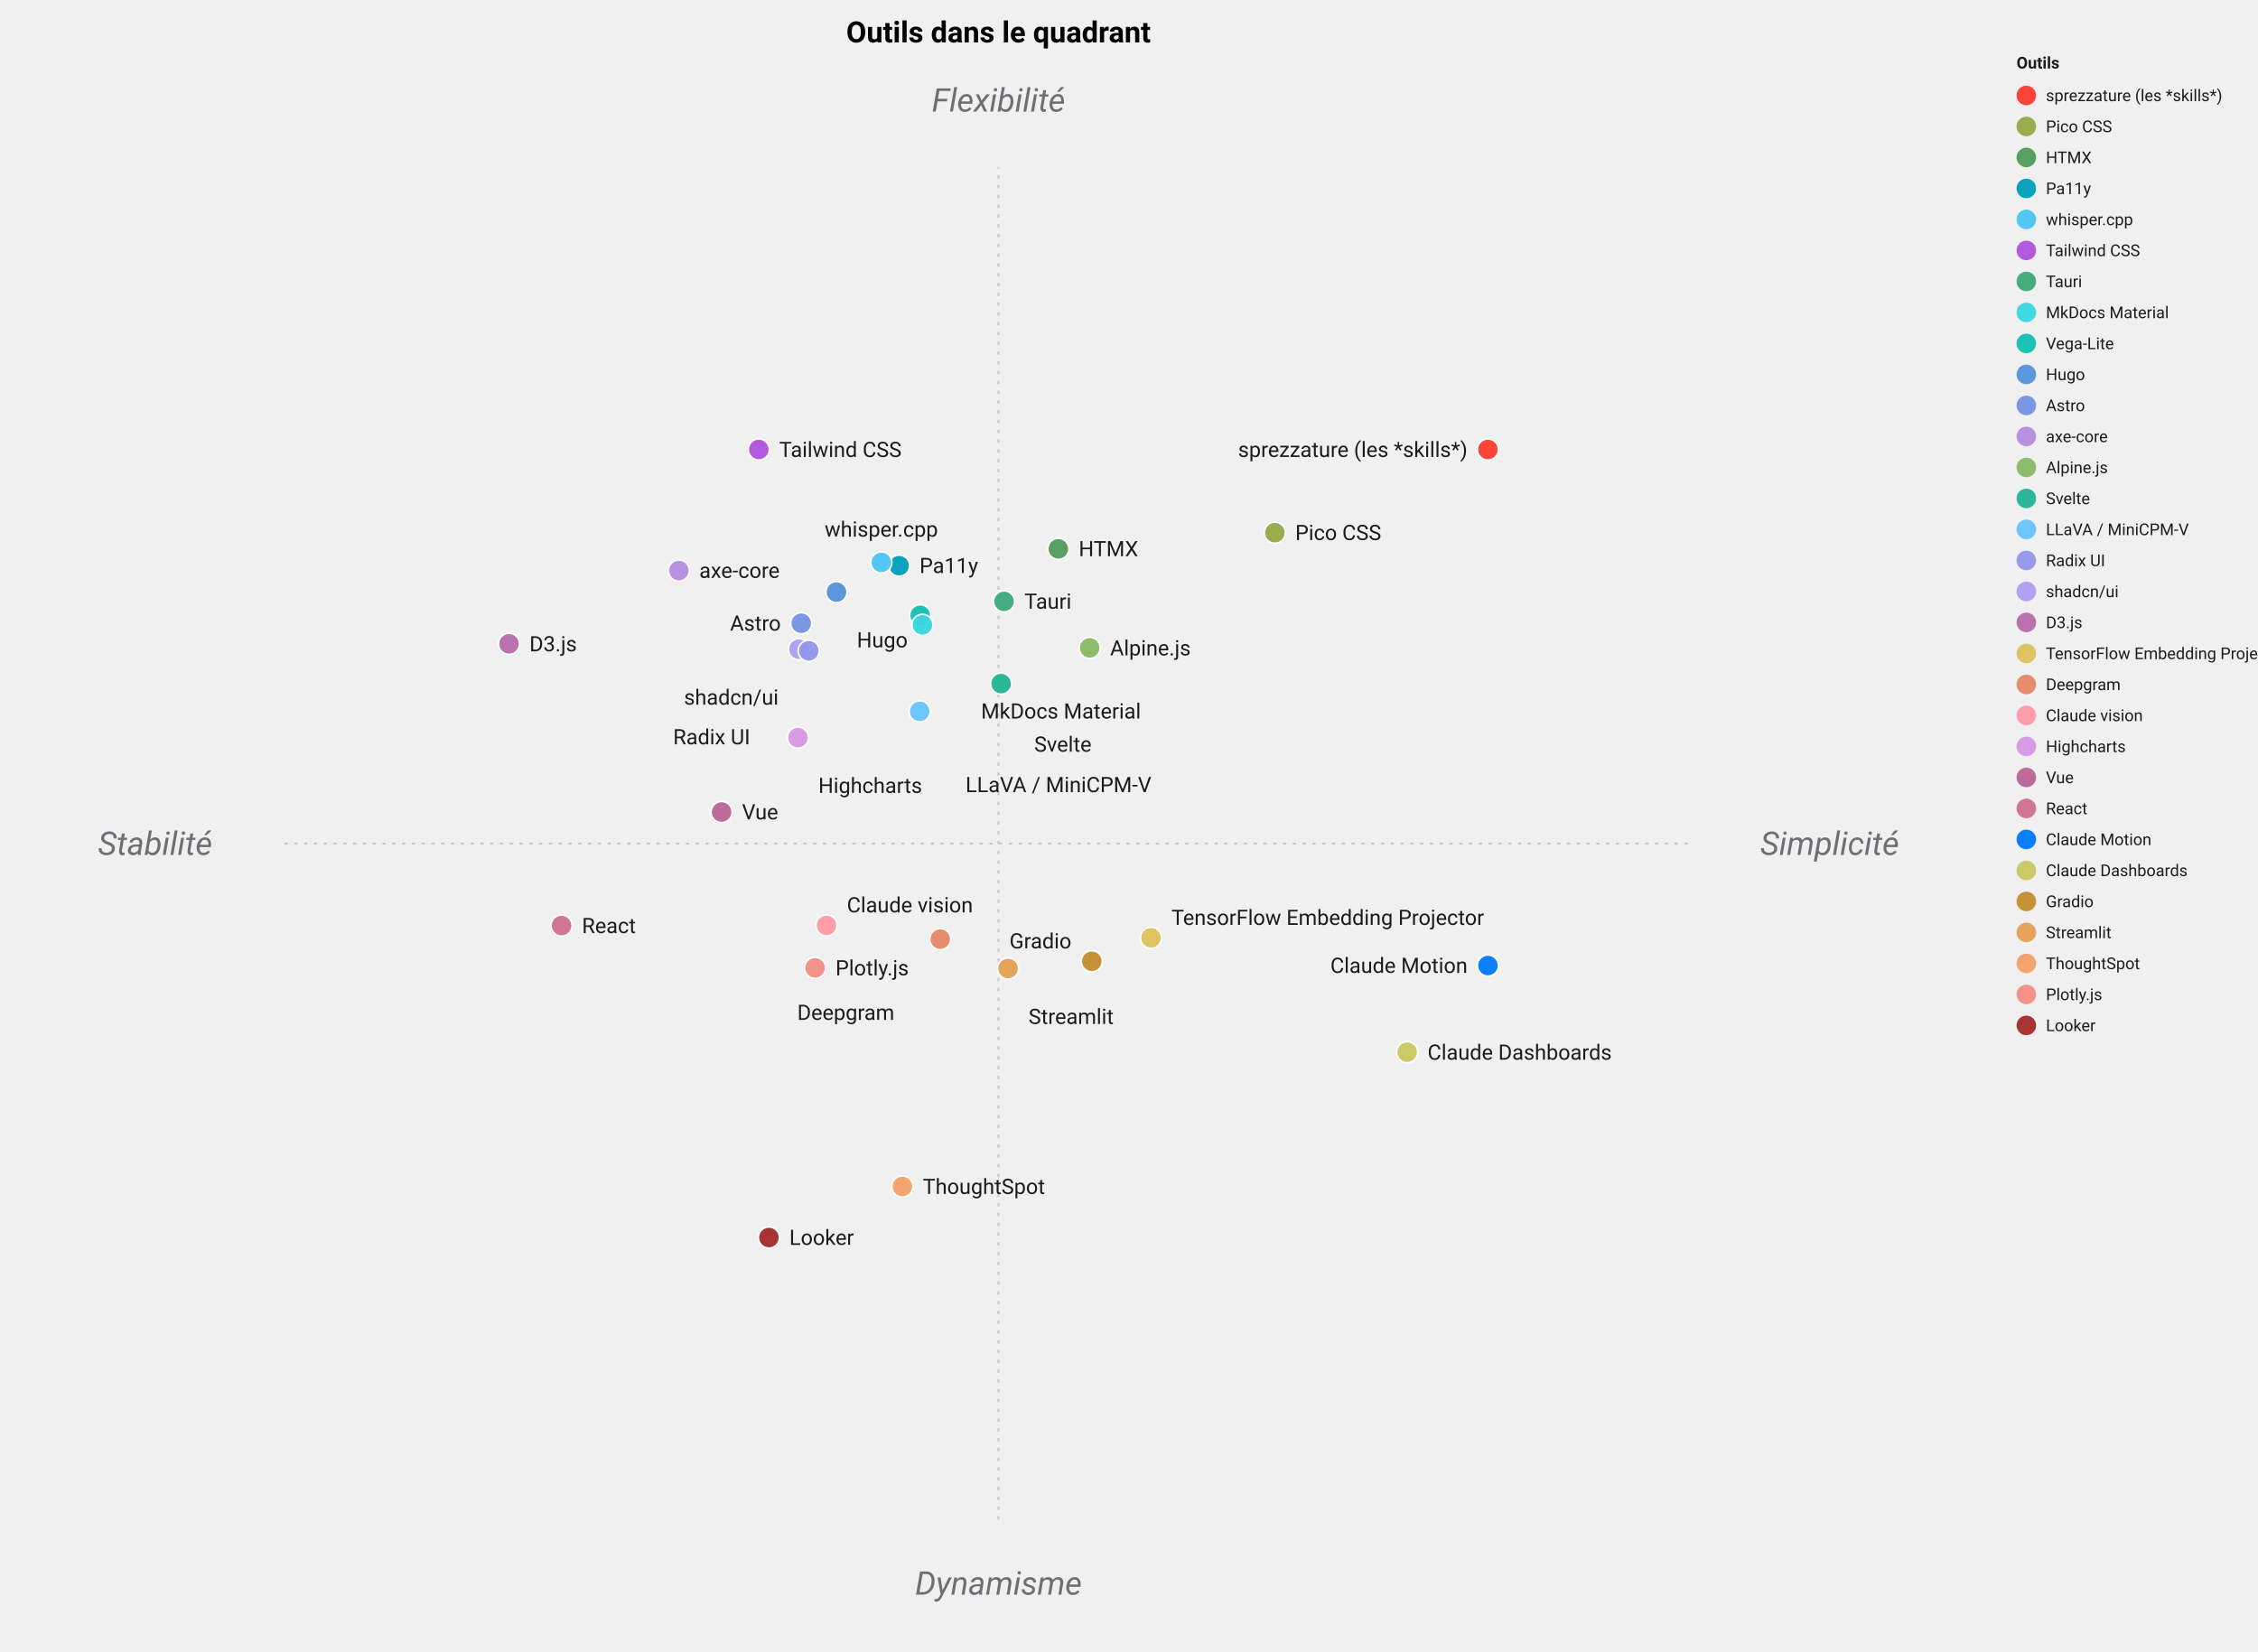
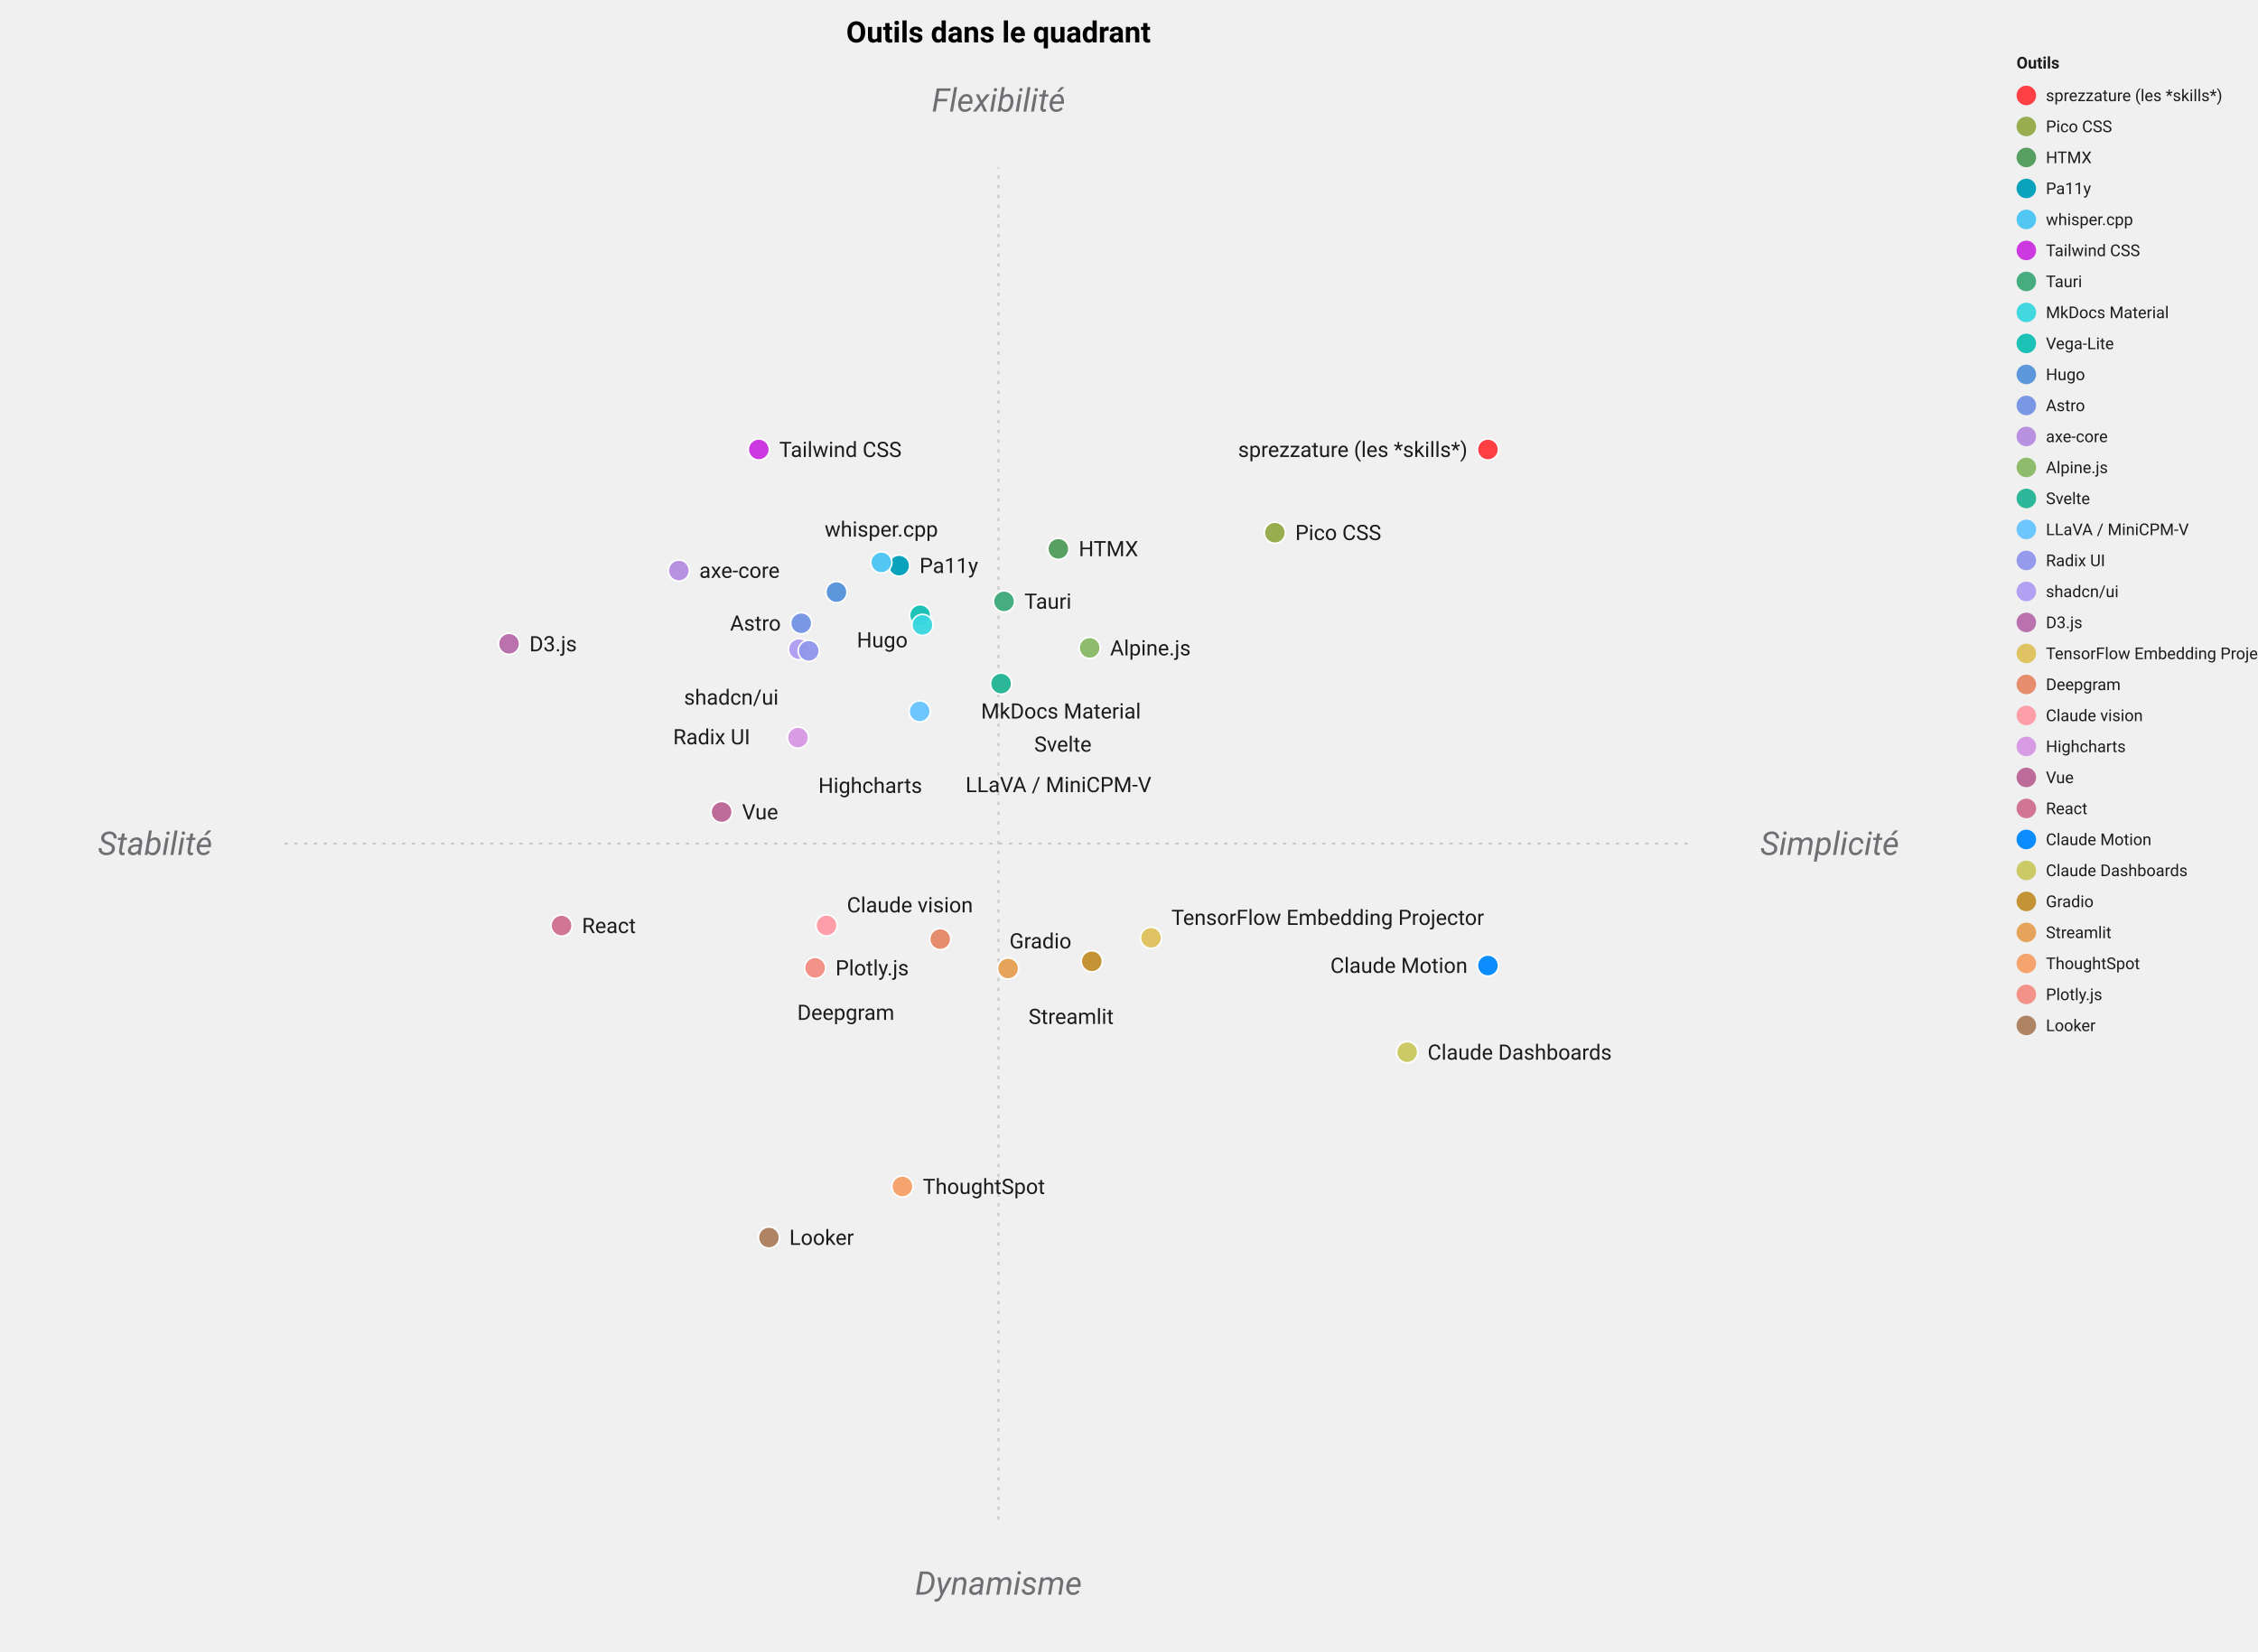
<svg xmlns="http://www.w3.org/2000/svg" width="1384" height="1012" viewBox="0 0 1384 1012" role="img" aria-labelledby="sp-title sp-desc" font-family="Roboto, -apple-system, Helvetica, Arial, sans-serif">
  <style>.sp-dot{cursor:pointer}.sp-dot:hover circle,.sp-dot:focus circle{stroke-width:2.4}.sp-dot:hover,.sp-dot:focus{filter:brightness(1.08);outline:none}</style>
  <line x1="174.4" y1="517.0" x2="1038.0" y2="517.0" stroke="#C7C7CC" stroke-width="1.2" stroke-dasharray="2,4" />
  <line x1="612.0" y1="931.4" x2="612.0" y2="102.6" stroke="#C7C7CC" stroke-width="1.2" stroke-dasharray="2,4" />
  <text data-pole="right" x="1164.0" y="524.0" font-size="20" font-style="italic" fill="#6E6E73" text-anchor="end">Simplicité</text>
  <text data-pole="left" x="60.0" y="524.0" font-size="20" font-style="italic" fill="#6E6E73" text-anchor="start">Stabilité</text>
  <text data-pole="top" x="612.0" y="68.4" font-size="20" font-style="italic" fill="#6E6E73" text-anchor="middle">Flexibilité</text>
  <text data-pole="bottom" x="612.0" y="977.4" font-size="20" font-style="italic" fill="#6E6E73" text-anchor="middle">Dynamisme</text>
  <g class="sp-dot" tabindex="0" role="img" aria-label="Outils: sprezzature (les *skills*) Local-first: 5 Léger: 5 Personnalisable: 5 Accessibilité: 5 Maturité: 2 Intégré: 5 Interactif: 4 Libre: 5 Facilité: 4 Écosystème: 2">
-     <circle cx="912.0" cy="275.5" r="6.48" fill="#FF3B30" stroke="white" stroke-width="1" opacity="0.95" />
+     <circle cx="912.0" cy="275.5" r="6.48" fill="#FF383C" stroke="white" stroke-width="1" opacity="0.95" />
  </g>
  <text x="899.5" y="280.1" font-size="13" fill="#1C1C1E" text-anchor="end">sprezzature (les *skills*)</text>
  <g class="sp-dot" tabindex="0" role="img" aria-label="Outils: React Local-first: 5 Léger: 1 Personnalisable: 3 Accessibilité: 2 Maturité: 5 Intégré: 1 Interactif: 4 Libre: 5 Facilité: 2 Écosystème: 5">
    <circle cx="344.2" cy="567.3" r="6.48" fill="#CF6F8F" stroke="white" stroke-width="1" opacity="0.95" />
  </g>
  <text x="356.7" y="571.9" font-size="13" fill="#1C1C1E" text-anchor="start">React</text>
  <g class="sp-dot" tabindex="0" role="img" aria-label="Outils: Vue Local-first: 5 Léger: 2 Personnalisable: 3 Accessibilité: 3 Maturité: 5 Intégré: 1 Interactif: 4 Libre: 5 Facilité: 3 Écosystème: 4">
    <circle cx="442.3" cy="497.7" r="6.48" fill="#BB6595" stroke="white" stroke-width="1" opacity="0.95" />
  </g>
  <text x="454.8" y="502.2" font-size="13" fill="#1C1C1E" text-anchor="start">Vue</text>
  <g class="sp-dot" tabindex="0" role="img" aria-label="Outils: Svelte Local-first: 5 Léger: 4 Personnalisable: 3 Accessibilité: 3 Maturité: 4 Intégré: 1 Interactif: 4 Libre: 5 Facilité: 4 Écosystème: 3">
    <circle cx="613.6" cy="419.0" r="6.48" fill="#22B494" stroke="white" stroke-width="1" opacity="0.95" />
  </g>
  <text x="633.9" y="460.7" font-size="13" fill="#1C1C1E" text-anchor="start">Svelte</text>
  <g class="sp-dot" tabindex="0" role="img" aria-label="Outils: HTMX Local-first: 5 Léger: 4 Personnalisable: 4 Accessibilité: 4 Maturité: 3 Intégré: 1 Interactif: 3 Libre: 5 Facilité: 4 Écosystème: 3">
    <circle cx="648.7" cy="336.4" r="6.48" fill="#509C5A" stroke="white" stroke-width="1" opacity="0.95" />
  </g>
  <text x="661.2" y="340.9" font-size="13" fill="#1C1C1E" text-anchor="start">HTMX</text>
  <g class="sp-dot" tabindex="0" role="img" aria-label="Outils: Alpine.js Local-first: 5 Léger: 4 Personnalisable: 3 Accessibilité: 3 Maturité: 3 Intégré: 1 Interactif: 3 Libre: 5 Facilité: 4 Écosystème: 3">
    <circle cx="667.9" cy="397.1" r="6.48" fill="#89BA66" stroke="white" stroke-width="1" opacity="0.95" />
  </g>
  <text x="680.4" y="401.7" font-size="13" fill="#1C1C1E" text-anchor="start">Alpine.js</text>
  <g class="sp-dot" tabindex="0" role="img" aria-label="Outils: Tailwind CSS Local-first: 5 Léger: 4 Personnalisable: 5 Accessibilité: 4 Maturité: 5 Intégré: 2 Interactif: 1 Libre: 5 Facilité: 4 Écosystème: 5">
-     <circle cx="465.1" cy="275.5" r="6.48" fill="#AF52DE" stroke="white" stroke-width="1" opacity="0.95" />
+     <circle cx="465.1" cy="275.5" r="6.48" fill="#CB30E0" stroke="white" stroke-width="1" opacity="0.95" />
  </g>
  <text x="477.6" y="280.1" font-size="13" fill="#1C1C1E" text-anchor="start">Tailwind CSS</text>
  <g class="sp-dot" tabindex="0" role="img" aria-label="Outils: Pico CSS Local-first: 5 Léger: 5 Personnalisable: 2 Accessibilité: 4 Maturité: 3 Intégré: 1 Interactif: 1 Libre: 5 Facilité: 5 Écosystème: 2">
    <circle cx="781.4" cy="326.5" r="6.48" fill="#94A948" stroke="white" stroke-width="1" opacity="0.95" />
  </g>
  <text x="793.9" y="331.0" font-size="13" fill="#1C1C1E" text-anchor="start">Pico CSS</text>
  <g class="sp-dot" tabindex="0" role="img" aria-label="Outils: shadcn/ui Local-first: 5 Léger: 3 Personnalisable: 4 Accessibilité: 4 Maturité: 4 Intégré: 1 Interactif: 4 Libre: 5 Facilité: 3 Écosystème: 4">
    <circle cx="489.7" cy="397.9" r="6.48" fill="#AF9CF3" stroke="white" stroke-width="1" opacity="0.95" />
  </g>
  <text x="477.2" y="431.9" font-size="13" fill="#1C1C1E" text-anchor="end">shadcn/ui</text>
  <g class="sp-dot" tabindex="0" role="img" aria-label="Outils: Radix UI Local-first: 5 Léger: 3 Personnalisable: 3 Accessibilité: 5 Maturité: 4 Intégré: 1 Interactif: 4 Libre: 5 Facilité: 3 Écosystème: 4">
    <circle cx="495.7" cy="398.9" r="6.48" fill="#9196EC" stroke="white" stroke-width="1" opacity="0.95" />
  </g>
  <text x="459.8" y="456.2" font-size="13" fill="#1C1C1E" text-anchor="end">Radix UI</text>
  <g class="sp-dot" tabindex="0" role="img" aria-label="Outils: Vega-Lite Local-first: 5 Léger: 3 Personnalisable: 4 Accessibilité: 4 Maturité: 4 Intégré: 2 Interactif: 4 Libre: 5 Facilité: 4 Écosystème: 4">
    <circle cx="564.0" cy="377.1" r="6.48" fill="#13C0B4" stroke="white" stroke-width="1" opacity="0.95" />
  </g>
  <g class="sp-dot" tabindex="0" role="img" aria-label="Outils: D3.js Local-first: 5 Léger: 4 Personnalisable: 5 Accessibilité: 3 Maturité: 5 Intégré: 1 Interactif: 5 Libre: 5 Facilité: 1 Écosystème: 5">
    <circle cx="312.0" cy="394.6" r="6.48" fill="#B76CAB" stroke="white" stroke-width="1" opacity="0.95" />
  </g>
  <text x="324.5" y="399.2" font-size="13" fill="#1C1C1E" text-anchor="start">D3.js</text>
  <g class="sp-dot" tabindex="0" role="img" aria-label="Outils: Plotly.js Local-first: 5 Léger: 1 Personnalisable: 2 Accessibilité: 3 Maturité: 4 Intégré: 1 Interactif: 5 Libre: 4 Facilité: 3 Écosystème: 4">
    <circle cx="499.6" cy="593.2" r="6.48" fill="#F38E83" stroke="white" stroke-width="1" opacity="0.95" />
  </g>
  <text x="512.1" y="597.8" font-size="13" fill="#1C1C1E" text-anchor="start">Plotly.js</text>
  <g class="sp-dot" tabindex="0" role="img" aria-label="Outils: Gradio Local-first: 4 Léger: 2 Personnalisable: 1 Accessibilité: 3 Maturité: 4 Intégré: 1 Interactif: 4 Libre: 4 Facilité: 5 Écosystème: 3">
    <circle cx="669.2" cy="589.2" r="6.48" fill="#C18F2D" stroke="white" stroke-width="1" opacity="0.95" />
  </g>
  <text x="656.7" y="581.3" font-size="13" fill="#1C1C1E" text-anchor="end">Gradio</text>
  <g class="sp-dot" tabindex="0" role="img" aria-label="Outils: Streamlit Local-first: 4 Léger: 2 Personnalisable: 1 Accessibilité: 3 Maturité: 4 Intégré: 1 Interactif: 4 Libre: 4 Facilité: 5 Écosystème: 4">
    <circle cx="617.9" cy="593.6" r="6.48" fill="#E6A053" stroke="white" stroke-width="1" opacity="0.95" />
  </g>
  <text x="630.4" y="627.6" font-size="13" fill="#1C1C1E" text-anchor="start">Streamlit</text>
  <g class="sp-dot" tabindex="0" role="img" aria-label="Outils: Tauri Local-first: 5 Léger: 4 Personnalisable: 4 Accessibilité: 3 Maturité: 3 Intégré: 1 Interactif: 3 Libre: 5 Facilité: 3 Écosystème: 3">
    <circle cx="615.4" cy="368.6" r="6.48" fill="#3EAB79" stroke="white" stroke-width="1" opacity="0.95" />
  </g>
  <text x="627.9" y="373.1" font-size="13" fill="#1C1C1E" text-anchor="start">Tauri</text>
  <g class="sp-dot" tabindex="0" role="img" aria-label="Outils: Hugo Local-first: 5 Léger: 4 Personnalisable: 4 Accessibilité: 3 Maturité: 4 Intégré: 1 Interactif: 2 Libre: 5 Facilité: 3 Écosystème: 4">
    <circle cx="512.7" cy="362.9" r="6.48" fill="#5592DA" stroke="white" stroke-width="1" opacity="0.95" />
  </g>
  <text x="525.2" y="396.8" font-size="13" fill="#1C1C1E" text-anchor="start">Hugo</text>
  <g class="sp-dot" tabindex="0" role="img" aria-label="Outils: Astro Local-first: 5 Léger: 3 Personnalisable: 4 Accessibilité: 4 Maturité: 4 Intégré: 1 Interactif: 3 Libre: 5 Facilité: 3 Écosystème: 4">
    <circle cx="491.1" cy="382.0" r="6.48" fill="#7393E3" stroke="white" stroke-width="1" opacity="0.95" />
  </g>
  <text x="478.6" y="386.5" font-size="13" fill="#1C1C1E" text-anchor="end">Astro</text>
  <g class="sp-dot" tabindex="0" role="img" aria-label="Outils: MkDocs Material Local-first: 5 Léger: 4 Personnalisable: 3 Accessibilité: 4 Maturité: 4 Intégré: 1 Interactif: 2 Libre: 4 Facilité: 4 Écosystème: 4">
    <circle cx="565.4" cy="383.0" r="6.48" fill="#3AD7DF" stroke="white" stroke-width="1" opacity="0.95" />
  </g>
  <text x="601.3" y="440.4" font-size="13" fill="#1C1C1E" text-anchor="start">MkDocs Material</text>
  <g class="sp-dot" tabindex="0" role="img" aria-label="Outils: axe-core Local-first: 5 Léger: 4 Personnalisable: 3 Accessibilité: 5 Maturité: 5 Intégré: 1 Interactif: 1 Libre: 4 Facilité: 3 Écosystème: 5">
    <circle cx="416.1" cy="349.7" r="6.48" fill="#B68DDF" stroke="white" stroke-width="1" opacity="0.95" />
  </g>
  <text x="428.6" y="354.2" font-size="13" fill="#1C1C1E" text-anchor="start">axe-core</text>
  <g class="sp-dot" tabindex="0" role="img" aria-label="Outils: Pa11y Local-first: 5 Léger: 3 Personnalisable: 3 Accessibilité: 5 Maturité: 4 Intégré: 1 Interactif: 1 Libre: 5 Facilité: 3 Écosystème: 3">
    <circle cx="551.1" cy="346.7" r="6.48" fill="#00A0BA" stroke="white" stroke-width="1" opacity="0.95" />
  </g>
  <text x="563.6" y="351.2" font-size="13" fill="#1C1C1E" text-anchor="start">Pa11y</text>
  <g class="sp-dot" tabindex="0" role="img" aria-label="Outils: Claude vision Local-first: 1 Léger: 3 Personnalisable: 3 Accessibilité: 4 Maturité: 5 Intégré: 2 Interactif: 2 Libre: 1 Facilité: 3 Écosystème: 5">
    <circle cx="506.6" cy="567.2" r="6.48" fill="#FF9AA5" stroke="white" stroke-width="1" opacity="0.95" />
  </g>
  <text x="519.1" y="559.2" font-size="13" fill="#1C1C1E" text-anchor="start">Claude vision</text>
  <g class="sp-dot" tabindex="0" role="img" aria-label="Outils: Claude Dashboards Local-first: 1 Léger: 3 Personnalisable: 2 Accessibilité: 3 Maturité: 2 Intégré: 2 Interactif: 5 Libre: 1 Facilité: 5 Écosystème: 3">
    <circle cx="862.5" cy="644.9" r="6.48" fill="#CBC761" stroke="white" stroke-width="1" opacity="0.95" />
  </g>
  <text x="875.0" y="649.5" font-size="13" fill="#1C1C1E" text-anchor="start">Claude Dashboards</text>
  <g class="sp-dot" tabindex="0" role="img" aria-label="Outils: Claude Motion Local-first: 1 Léger: 3 Personnalisable: 3 Accessibilité: 2 Maturité: 2 Intégré: 2 Interactif: 2 Libre: 1 Facilité: 5 Écosystème: 2">
-     <circle cx="912.0" cy="591.8" r="6.48" fill="#007AFF" stroke="white" stroke-width="1" opacity="0.95" />
+     <circle cx="912.0" cy="591.8" r="6.48" fill="#0088FF" stroke="white" stroke-width="1" opacity="0.95" />
  </g>
  <text x="899.5" y="596.3" font-size="13" fill="#1C1C1E" text-anchor="end">Claude Motion</text>
  <g class="sp-dot" tabindex="0" role="img" aria-label="Outils: LLaVA / MiniCPM-V Local-first: 5 Léger: 2 Personnalisable: 3 Accessibilité: 3 Maturité: 3 Intégré: 1 Interactif: 1 Libre: 5 Facilité: 2 Écosystème: 3">
    <circle cx="563.7" cy="436.0" r="6.48" fill="#67C4FF" stroke="white" stroke-width="1" opacity="0.95" />
  </g>
  <text x="591.8" y="485.5" font-size="13" fill="#1C1C1E" text-anchor="start">LLaVA / MiniCPM-V</text>
  <g class="sp-dot" tabindex="0" role="img" aria-label="Outils: whisper.cpp Local-first: 5 Léger: 5 Personnalisable: 3 Accessibilité: 3 Maturité: 4 Intégré: 1 Interactif: 1 Libre: 5 Facilité: 3 Écosystème: 4">
    <circle cx="540.2" cy="344.7" r="6.48" fill="#4AC5F3" stroke="white" stroke-width="1" opacity="0.95" />
  </g>
  <text x="540.2" y="328.9" font-size="13" fill="#1C1C1E" text-anchor="middle">whisper.cpp</text>
  <g class="sp-dot" tabindex="0" role="img" aria-label="Outils: Deepgram Local-first: 1 Léger: 3 Personnalisable: 3 Accessibilité: 4 Maturité: 4 Intégré: 1 Interactif: 2 Libre: 1 Facilité: 3 Écosystème: 4">
    <circle cx="576.3" cy="575.6" r="6.48" fill="#E68867" stroke="white" stroke-width="1" opacity="0.95" />
  </g>
  <text x="548.2" y="625.1" font-size="13" fill="#1C1C1E" text-anchor="end">Deepgram</text>
  <g class="sp-dot" tabindex="0" role="img" aria-label="Outils: Looker Local-first: 1 Léger: 1 Personnalisable: 2 Accessibilité: 3 Maturité: 5 Intégré: 1 Interactif: 5 Libre: 1 Facilité: 2 Écosystème: 4">
-     <circle cx="471.3" cy="758.5" r="6.48" fill="#A52A2A" stroke="white" stroke-width="1" opacity="0.95" />
+     <circle cx="471.3" cy="758.5" r="6.48" fill="#AC7F5E" stroke="white" stroke-width="1" opacity="0.95" />
  </g>
  <text x="483.8" y="763.0" font-size="13" fill="#1C1C1E" text-anchor="start">Looker</text>
  <g class="sp-dot" tabindex="0" role="img" aria-label="Outils: ThoughtSpot Local-first: 2 Léger: 1 Personnalisable: 2 Accessibilité: 3 Maturité: 4 Intégré: 1 Interactif: 5 Libre: 1 Facilité: 3 Écosystème: 4">
    <circle cx="553.1" cy="727.2" r="6.48" fill="#F6A168" stroke="white" stroke-width="1" opacity="0.95" />
  </g>
  <text x="565.6" y="731.8" font-size="13" fill="#1C1C1E" text-anchor="start">ThoughtSpot</text>
  <g class="sp-dot" tabindex="0" role="img" aria-label="Outils: Highcharts Local-first: 5 Léger: 3 Personnalisable: 4 Accessibilité: 5 Maturité: 5 Intégré: 1 Interactif: 5 Libre: 2 Facilité: 4 Écosystème: 4">
    <circle cx="489.1" cy="452.1" r="6.48" fill="#D698E4" stroke="white" stroke-width="1" opacity="0.95" />
  </g>
  <text x="501.6" y="486.0" font-size="13" fill="#1C1C1E" text-anchor="start">Highcharts</text>
  <g class="sp-dot" tabindex="0" role="img" aria-label="Outils: TensorFlow Embedding Projector Local-first: 4 Léger: 3 Personnalisable: 1 Accessibilité: 2 Maturité: 3 Intégré: 1 Interactif: 5 Libre: 5 Facilité: 3 Écosystème: 2">
    <circle cx="705.5" cy="574.8" r="6.48" fill="#DFC25D" stroke="white" stroke-width="1" opacity="0.95" />
  </g>
  <text x="718.0" y="566.9" font-size="13" fill="#1C1C1E" text-anchor="start">TensorFlow Embedding Projector</text>
  <text x="1236.0" y="42.0" font-size="10" font-weight="700" fill="#1C1C1E">Outils</text>
-   <circle cx="1242.0" cy="58.5" r="6" fill="#FF3B30" opacity="0.95" />
+   <circle cx="1242.0" cy="58.5" r="6" fill="#FF383C" opacity="0.95" />
  <text x="1254.0" y="62.0" font-size="10" fill="#1C1C1E">sprezzature (les *skills*)</text>
  <circle cx="1242.0" cy="77.5" r="6" fill="#94A948" opacity="0.95" />
  <text x="1254.0" y="81.0" font-size="10" fill="#1C1C1E">Pico CSS</text>
  <circle cx="1242.0" cy="96.5" r="6" fill="#509C5A" opacity="0.95" />
  <text x="1254.0" y="100.0" font-size="10" fill="#1C1C1E">HTMX</text>
  <circle cx="1242.0" cy="115.5" r="6" fill="#00A0BA" opacity="0.95" />
  <text x="1254.0" y="119.0" font-size="10" fill="#1C1C1E">Pa11y</text>
  <circle cx="1242.0" cy="134.5" r="6" fill="#4AC5F3" opacity="0.95" />
  <text x="1254.0" y="138.0" font-size="10" fill="#1C1C1E">whisper.cpp</text>
-   <circle cx="1242.0" cy="153.5" r="6" fill="#AF52DE" opacity="0.95" />
+   <circle cx="1242.0" cy="153.5" r="6" fill="#CB30E0" opacity="0.95" />
  <text x="1254.0" y="157.0" font-size="10" fill="#1C1C1E">Tailwind CSS</text>
  <circle cx="1242.0" cy="172.5" r="6" fill="#3EAB79" opacity="0.95" />
  <text x="1254.0" y="176.0" font-size="10" fill="#1C1C1E">Tauri</text>
  <circle cx="1242.0" cy="191.5" r="6" fill="#3AD7DF" opacity="0.95" />
  <text x="1254.0" y="195.0" font-size="10" fill="#1C1C1E">MkDocs Material</text>
  <circle cx="1242.0" cy="210.5" r="6" fill="#13C0B4" opacity="0.95" />
  <text x="1254.0" y="214.0" font-size="10" fill="#1C1C1E">Vega-Lite</text>
  <circle cx="1242.0" cy="229.5" r="6" fill="#5592DA" opacity="0.95" />
  <text x="1254.0" y="233.0" font-size="10" fill="#1C1C1E">Hugo</text>
  <circle cx="1242.0" cy="248.5" r="6" fill="#7393E3" opacity="0.95" />
  <text x="1254.0" y="252.0" font-size="10" fill="#1C1C1E">Astro</text>
  <circle cx="1242.0" cy="267.5" r="6" fill="#B68DDF" opacity="0.95" />
  <text x="1254.0" y="271.0" font-size="10" fill="#1C1C1E">axe-core</text>
  <circle cx="1242.0" cy="286.5" r="6" fill="#89BA66" opacity="0.95" />
  <text x="1254.0" y="290.0" font-size="10" fill="#1C1C1E">Alpine.js</text>
  <circle cx="1242.0" cy="305.5" r="6" fill="#22B494" opacity="0.95" />
  <text x="1254.0" y="309.0" font-size="10" fill="#1C1C1E">Svelte</text>
  <circle cx="1242.0" cy="324.5" r="6" fill="#67C4FF" opacity="0.95" />
  <text x="1254.0" y="328.0" font-size="10" fill="#1C1C1E">LLaVA / MiniCPM-V</text>
  <circle cx="1242.0" cy="343.5" r="6" fill="#9196EC" opacity="0.95" />
  <text x="1254.0" y="347.0" font-size="10" fill="#1C1C1E">Radix UI</text>
  <circle cx="1242.0" cy="362.5" r="6" fill="#AF9CF3" opacity="0.95" />
  <text x="1254.0" y="366.0" font-size="10" fill="#1C1C1E">shadcn/ui</text>
  <circle cx="1242.0" cy="381.5" r="6" fill="#B76CAB" opacity="0.95" />
  <text x="1254.0" y="385.0" font-size="10" fill="#1C1C1E">D3.js</text>
  <circle cx="1242.0" cy="400.5" r="6" fill="#DFC25D" opacity="0.95" />
  <text x="1254.0" y="404.0" font-size="10" fill="#1C1C1E">TensorFlow Embedding Projector</text>
  <circle cx="1242.0" cy="419.5" r="6" fill="#E68867" opacity="0.95" />
  <text x="1254.0" y="423.0" font-size="10" fill="#1C1C1E">Deepgram</text>
  <circle cx="1242.0" cy="438.5" r="6" fill="#FF9AA5" opacity="0.95" />
  <text x="1254.0" y="442.0" font-size="10" fill="#1C1C1E">Claude vision</text>
  <circle cx="1242.0" cy="457.5" r="6" fill="#D698E4" opacity="0.95" />
  <text x="1254.0" y="461.0" font-size="10" fill="#1C1C1E">Highcharts</text>
  <circle cx="1242.0" cy="476.5" r="6" fill="#BB6595" opacity="0.95" />
  <text x="1254.0" y="480.0" font-size="10" fill="#1C1C1E">Vue</text>
  <circle cx="1242.0" cy="495.5" r="6" fill="#CF6F8F" opacity="0.95" />
  <text x="1254.0" y="499.0" font-size="10" fill="#1C1C1E">React</text>
-   <circle cx="1242.0" cy="514.5" r="6" fill="#007AFF" opacity="0.95" />
+   <circle cx="1242.0" cy="514.5" r="6" fill="#0088FF" opacity="0.95" />
  <text x="1254.0" y="518.0" font-size="10" fill="#1C1C1E">Claude Motion</text>
  <circle cx="1242.0" cy="533.5" r="6" fill="#CBC761" opacity="0.95" />
  <text x="1254.0" y="537.0" font-size="10" fill="#1C1C1E">Claude Dashboards</text>
  <circle cx="1242.0" cy="552.5" r="6" fill="#C18F2D" opacity="0.95" />
  <text x="1254.0" y="556.0" font-size="10" fill="#1C1C1E">Gradio</text>
  <circle cx="1242.0" cy="571.5" r="6" fill="#E6A053" opacity="0.95" />
  <text x="1254.0" y="575.0" font-size="10" fill="#1C1C1E">Streamlit</text>
  <circle cx="1242.0" cy="590.5" r="6" fill="#F6A168" opacity="0.95" />
  <text x="1254.0" y="594.0" font-size="10" fill="#1C1C1E">ThoughtSpot</text>
  <circle cx="1242.0" cy="609.5" r="6" fill="#F38E83" opacity="0.95" />
  <text x="1254.0" y="613.0" font-size="10" fill="#1C1C1E">Plotly.js</text>
-   <circle cx="1242.0" cy="628.5" r="6" fill="#A52A2A" opacity="0.95" />
+   <circle cx="1242.0" cy="628.5" r="6" fill="#AC7F5E" opacity="0.95" />
  <text x="1254.0" y="632.0" font-size="10" fill="#1C1C1E">Looker</text>
  <text x="612.0" y="26" font-size="18" font-weight="bold" fill="#000" text-anchor="middle">Outils dans le quadrant</text>
</svg>
